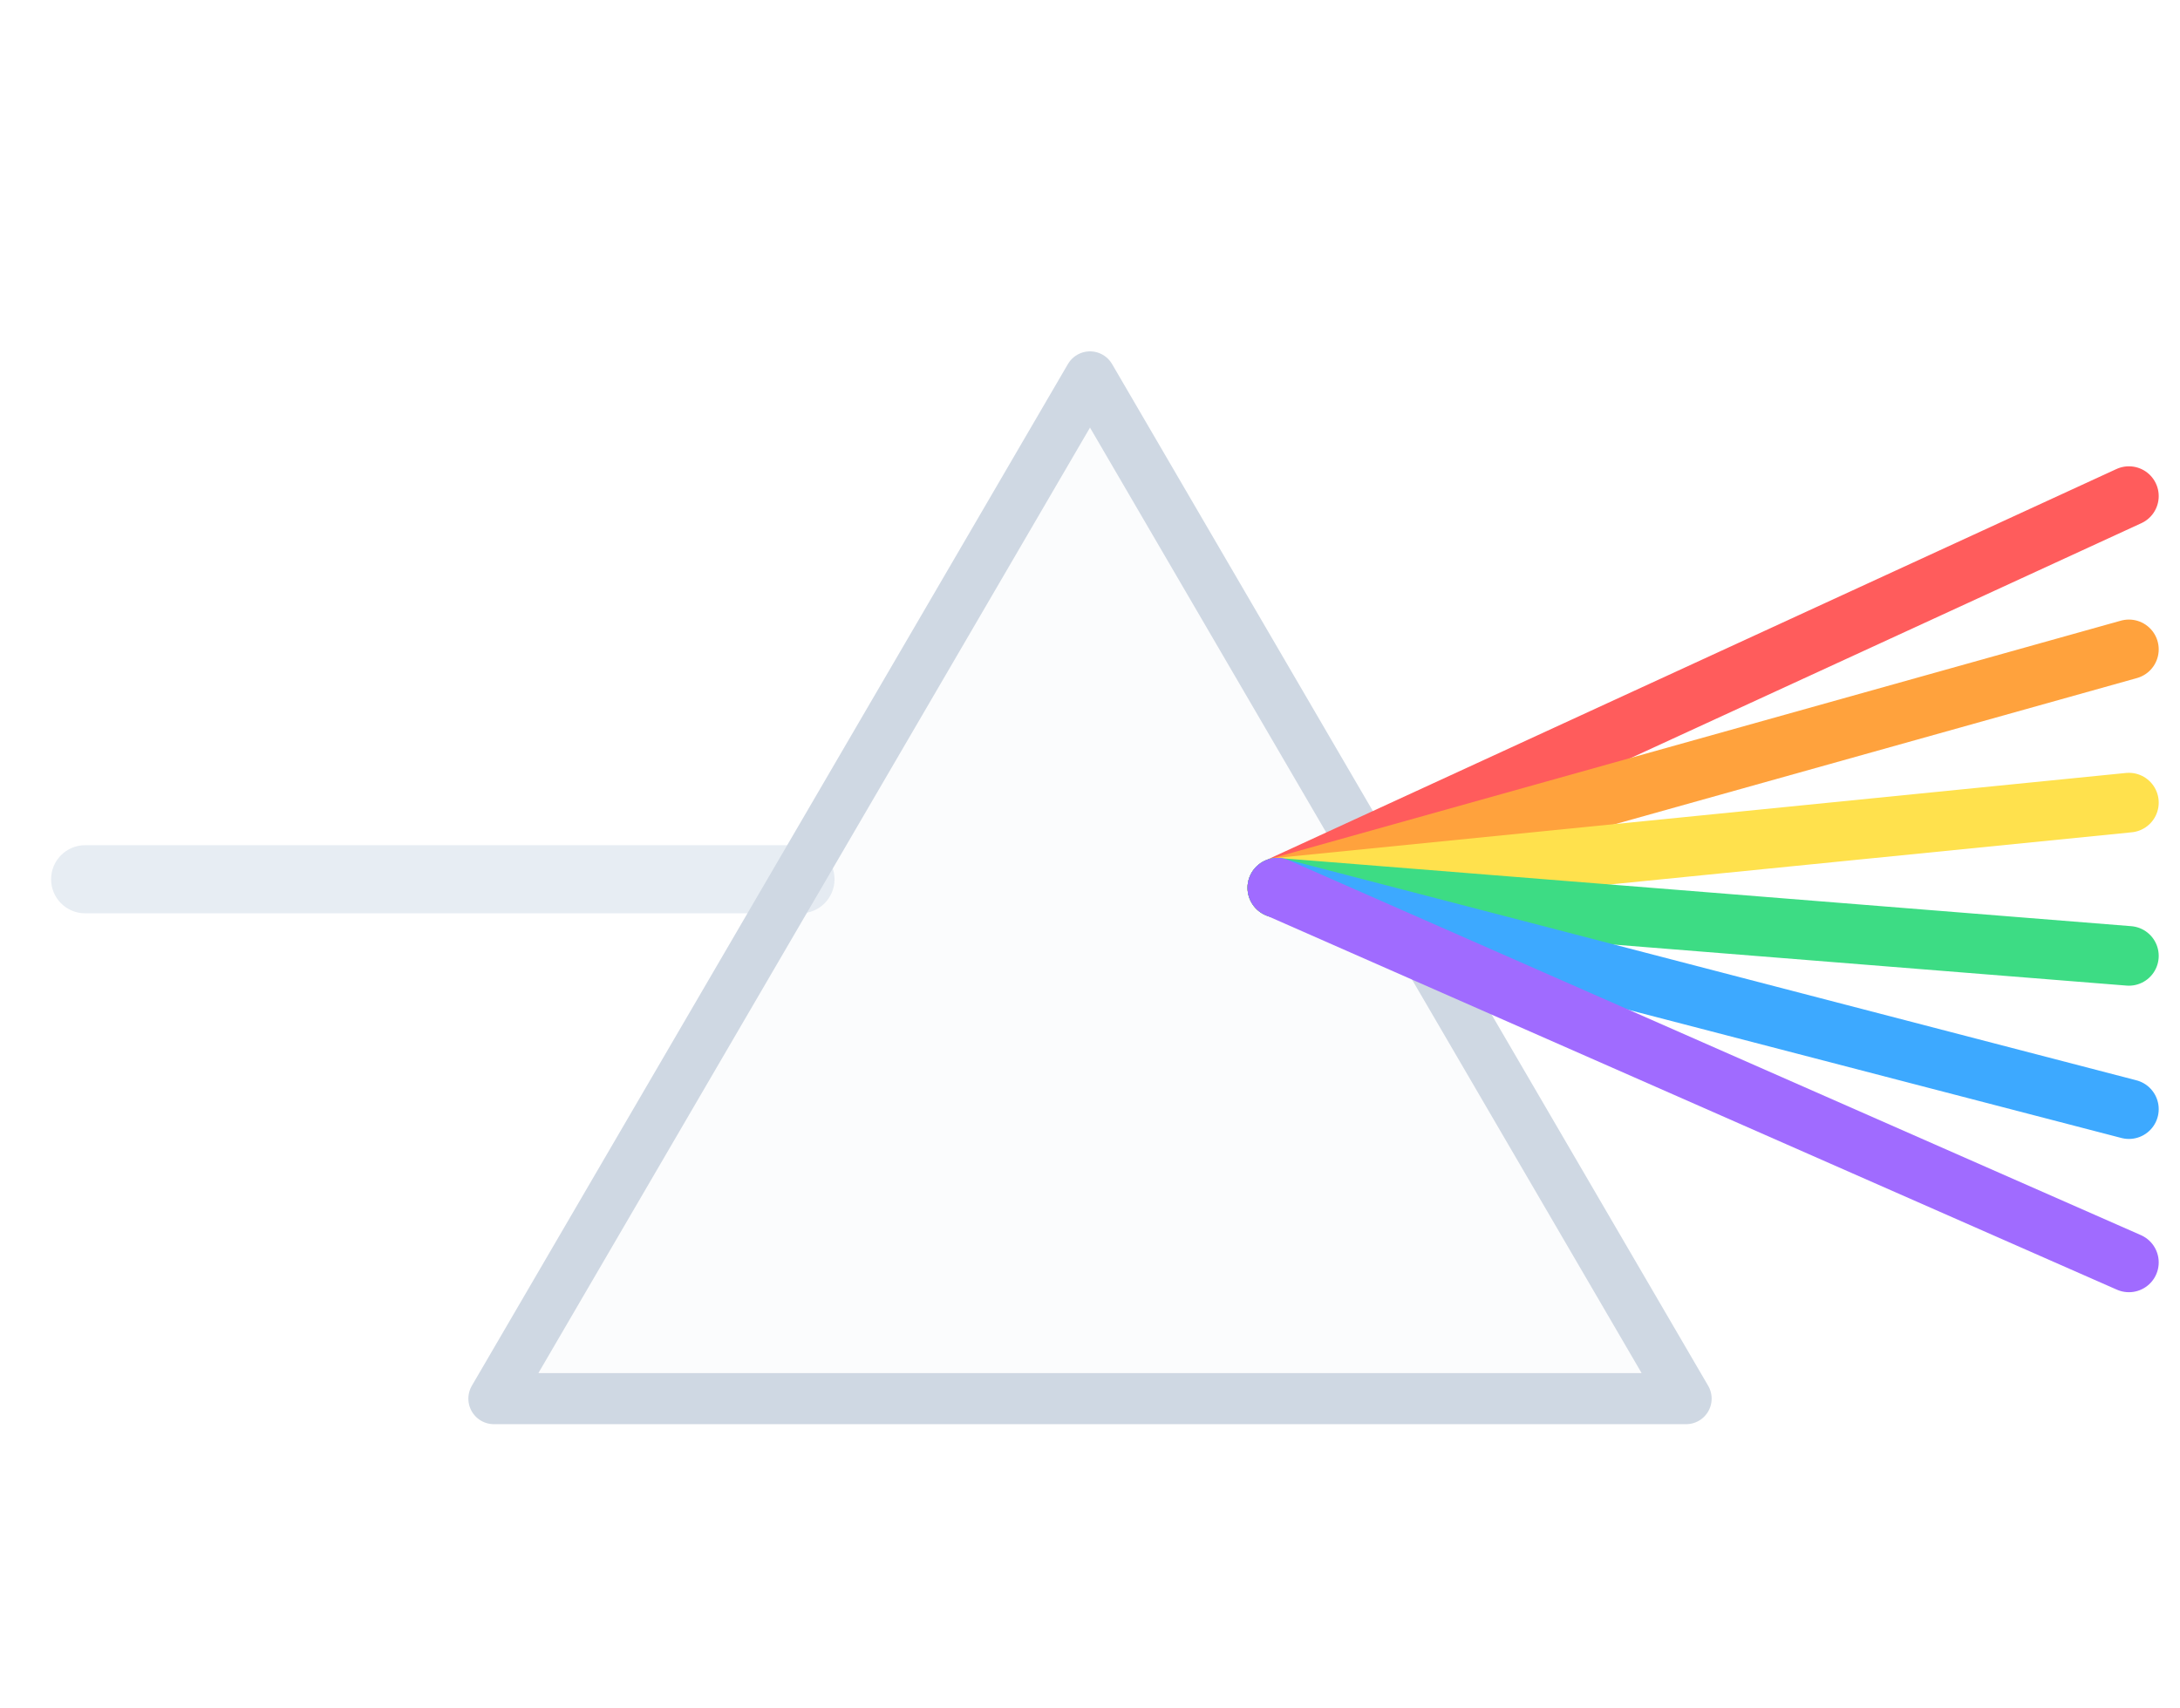
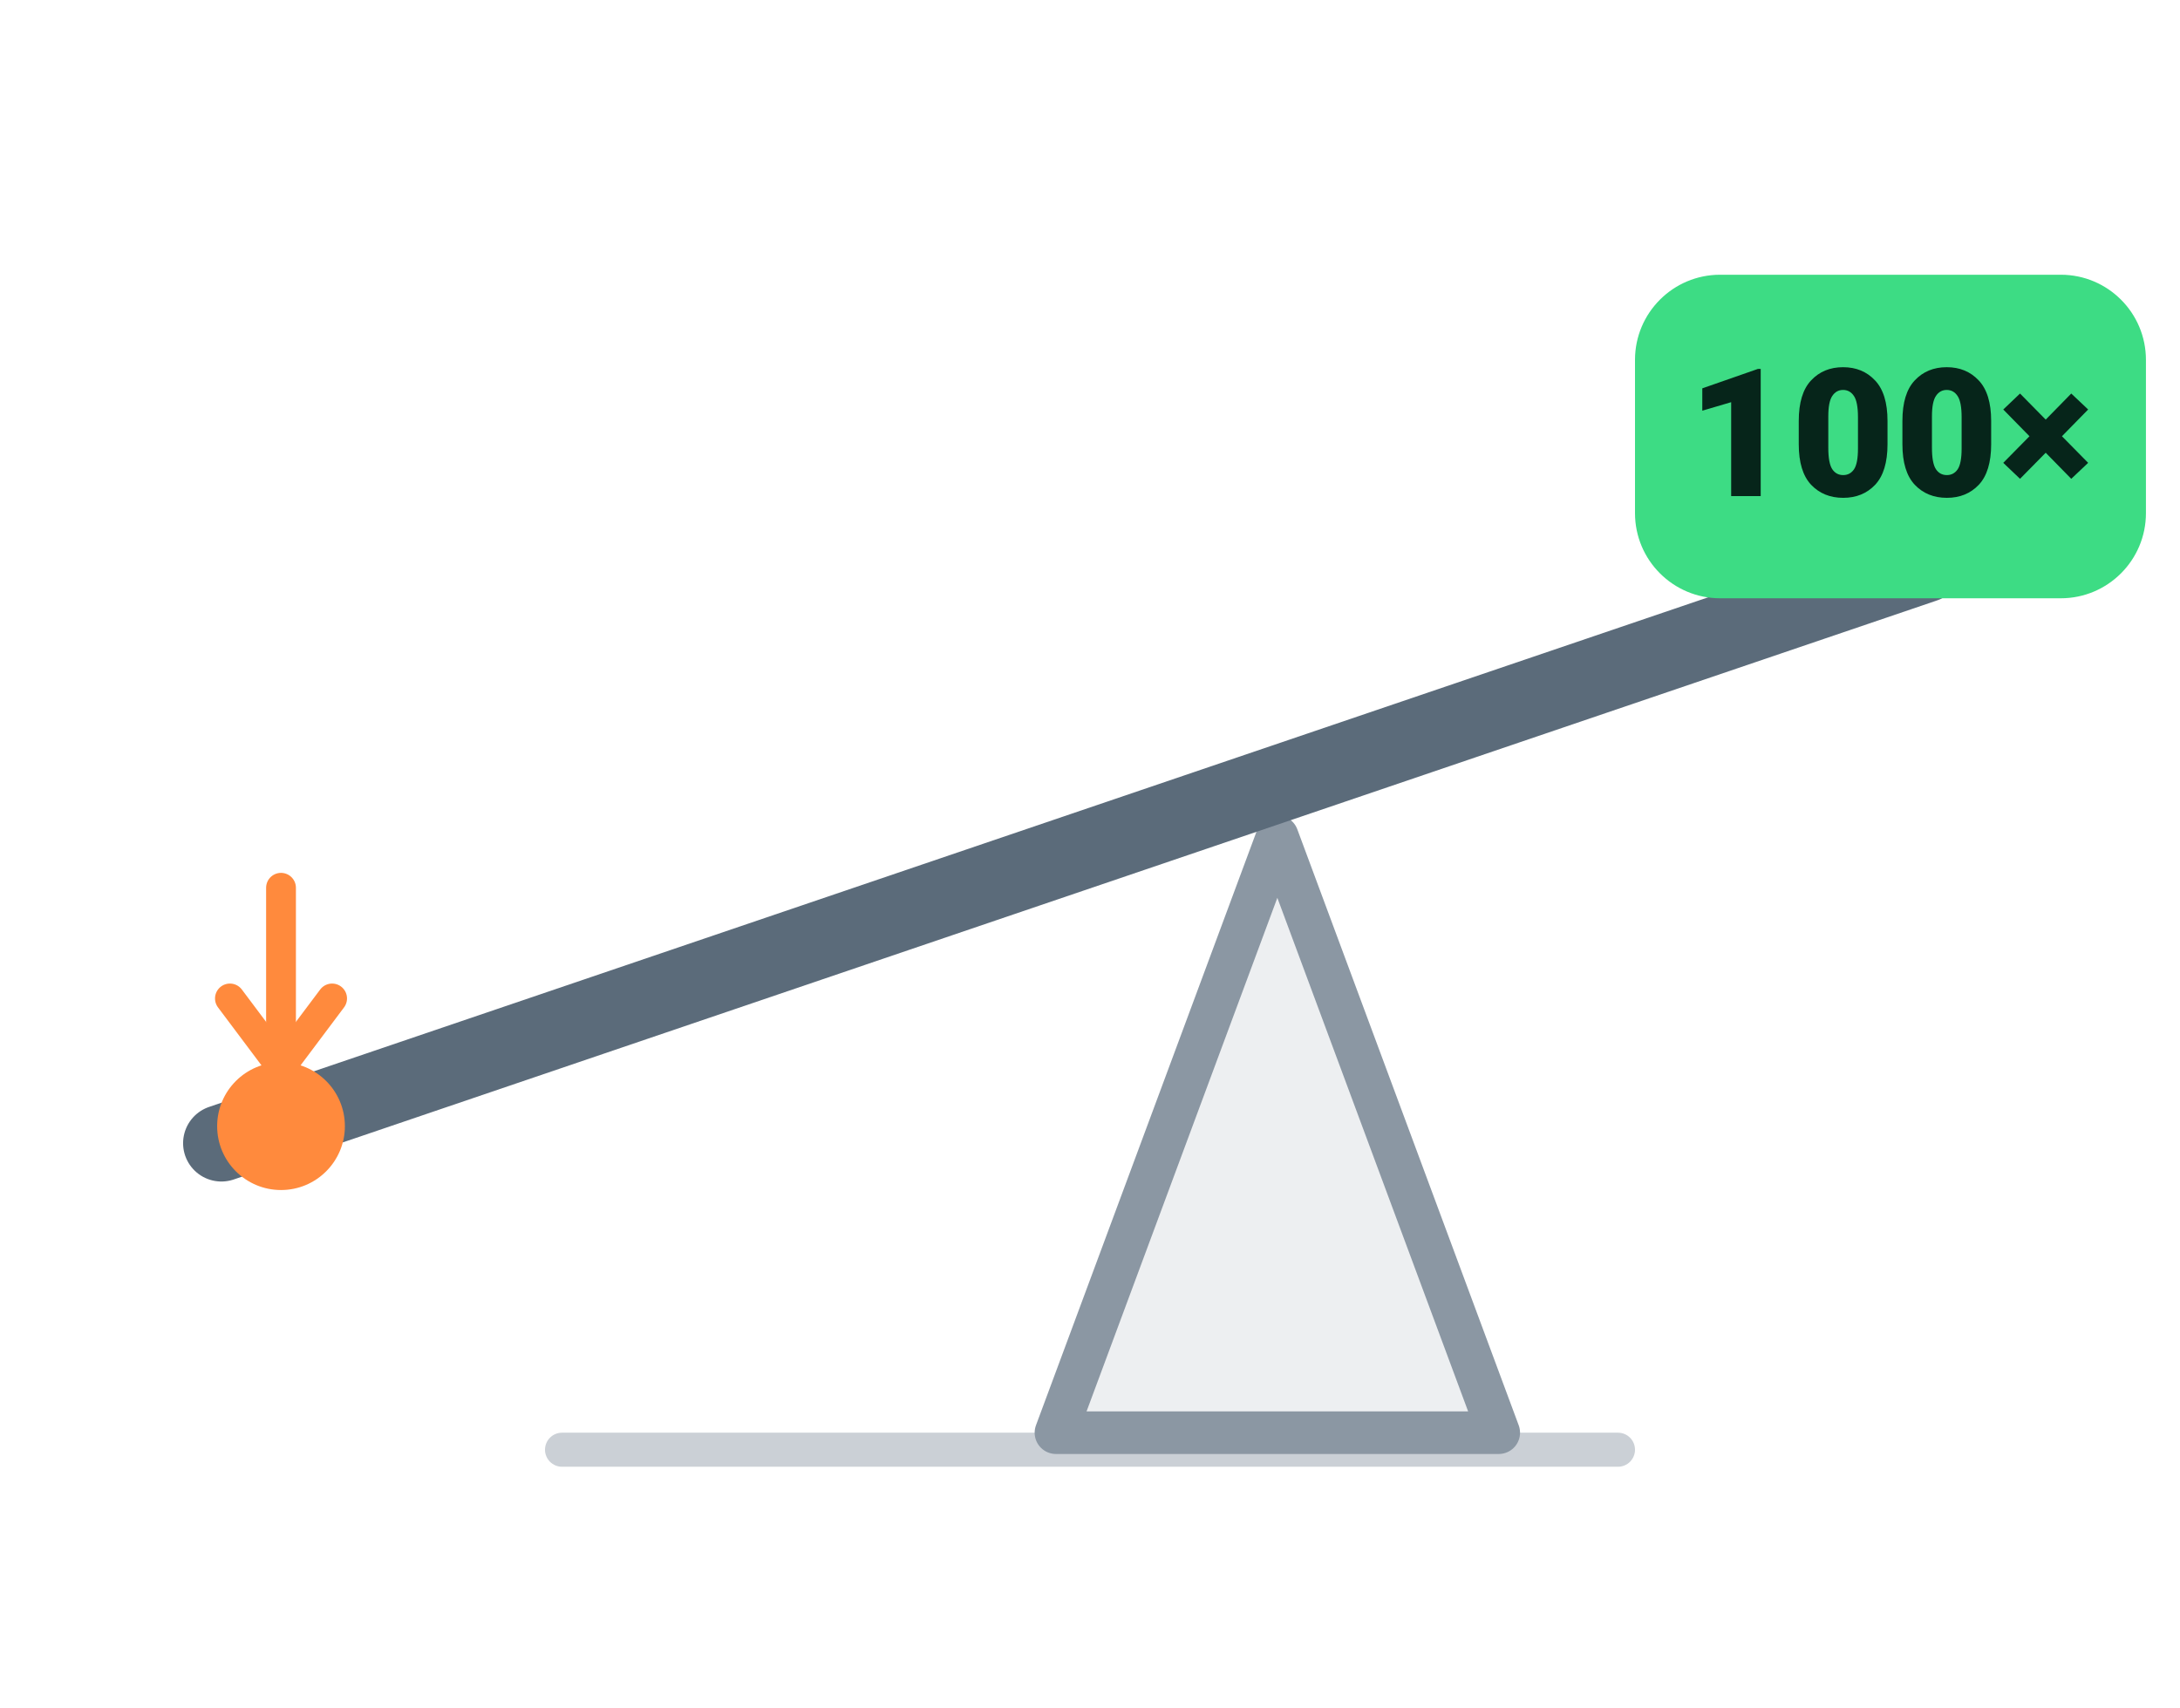
- <svg xmlns="http://www.w3.org/2000/svg" viewBox="0 0 256 200" width="120" height="94" role="img" aria-label="100xPrism logo">
-   <rect x="6" y="99" width="92" height="8" rx="4" fill="#e7edf3" />
-   <polygon points="128,44 198,164 58,164" fill="#cfd8e3" fill-opacity="0.08" stroke="#cfd8e3" stroke-width="6" stroke-linejoin="round" />
-   <g stroke-width="7" stroke-linecap="round">
-     <line x1="150" y1="104" x2="250" y2="58" stroke="#ff5c5c" />
-     <line x1="150" y1="104" x2="250" y2="76" stroke="#ffa23d" />
-     <line x1="150" y1="104" x2="250" y2="94" stroke="#ffe14d" />
-     <line x1="150" y1="104" x2="250" y2="112" stroke="#3ddc84" />
-     <line x1="150" y1="104" x2="250" y2="130" stroke="#3da9ff" />
-     <line x1="150" y1="104" x2="250" y2="148" stroke="#a06bff" />
+ <svg xmlns="http://www.w3.org/2000/svg" viewBox="0 0 256 200" width="120" height="94" role="img" aria-label="100xPrism logo — small effort, 100x outcome">
+   <line x1="66" y1="170" x2="190" y2="170" stroke="#8b97a3" stroke-width="4" stroke-linecap="round" opacity="0.45" />
+   <polygon points="150,98 176,168 124,168" fill="#8b97a3" fill-opacity="0.16" stroke="#8b97a3" stroke-width="5" stroke-linejoin="round" />
+   <line x1="26" y1="134" x2="226" y2="66" stroke="#5b6b7a" stroke-width="9" stroke-linecap="round" />
+   <path d="M33 104 V124" stroke="#ff8a3d" stroke-width="3.5" fill="none" stroke-linecap="round" />
+   <path d="M27 117 l6 8 l6 -8" stroke="#ff8a3d" stroke-width="3.5" fill="none" stroke-linecap="round" stroke-linejoin="round" />
+   <circle cx="33" cy="132" r="7.5" fill="#ff8a3d" />
+   <g transform="translate(192,32)">
+     <rect width="60" height="38" rx="10" fill="#3ddc84" />
+     <text x="30" y="26" text-anchor="middle" font-family="-apple-system, Segoe UI, Roboto, Helvetica, Arial, sans-serif" font-size="21" font-weight="800" fill="#06251a">100×</text>
  </g>
</svg>
